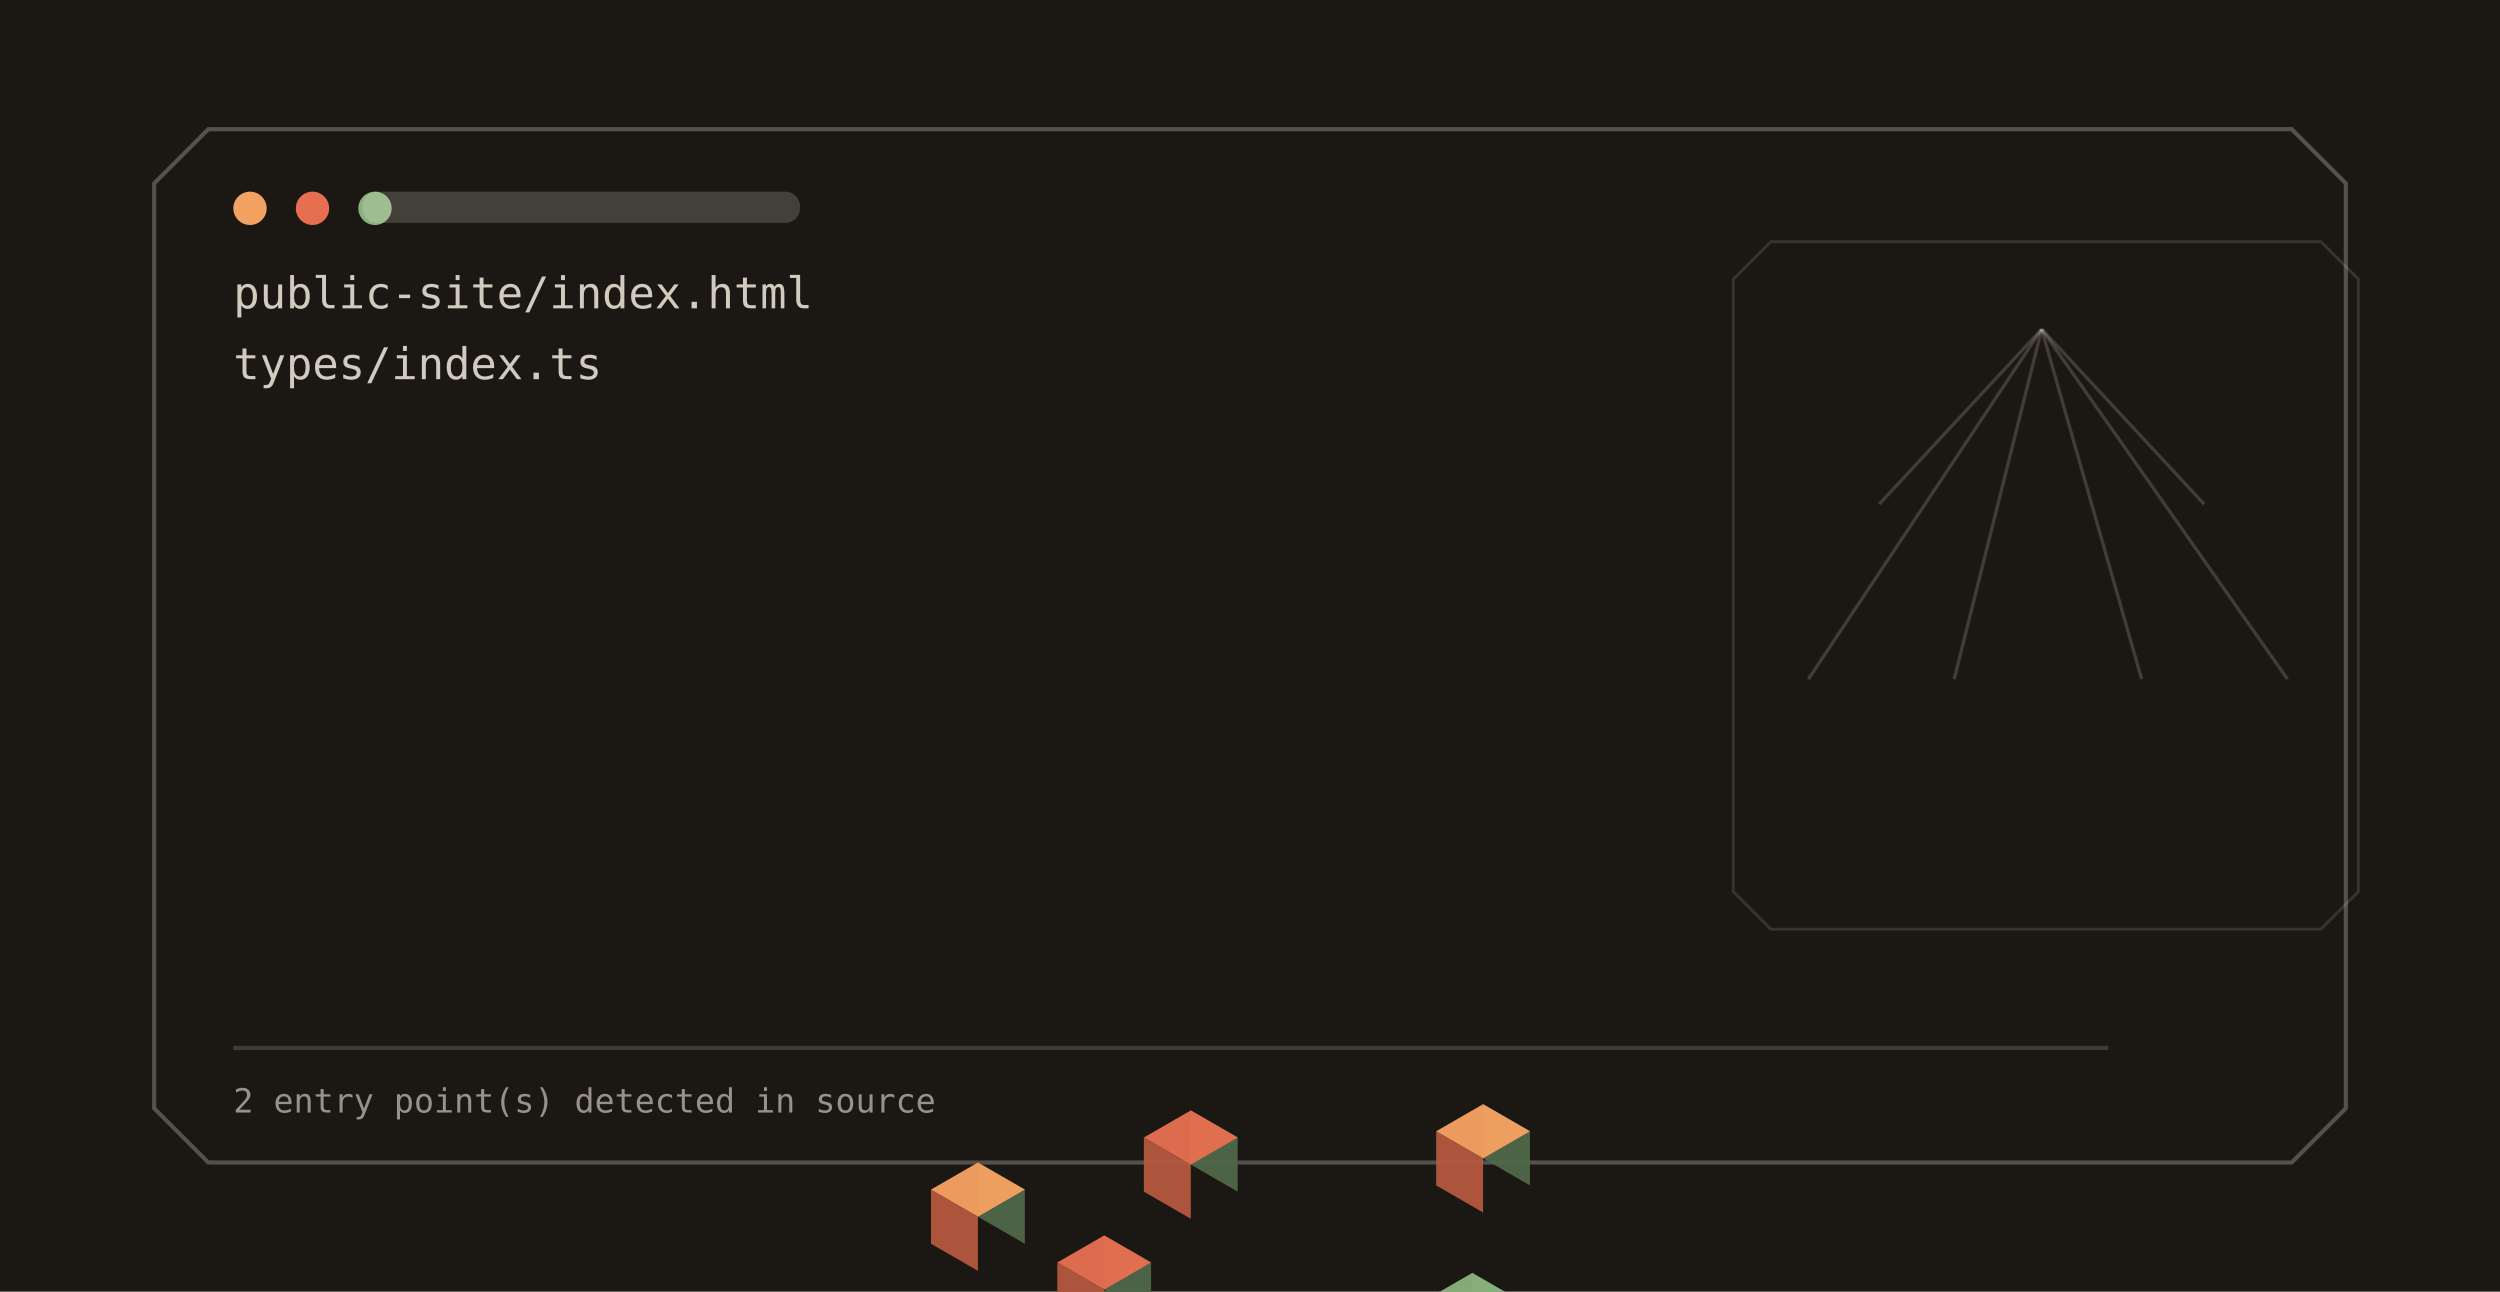
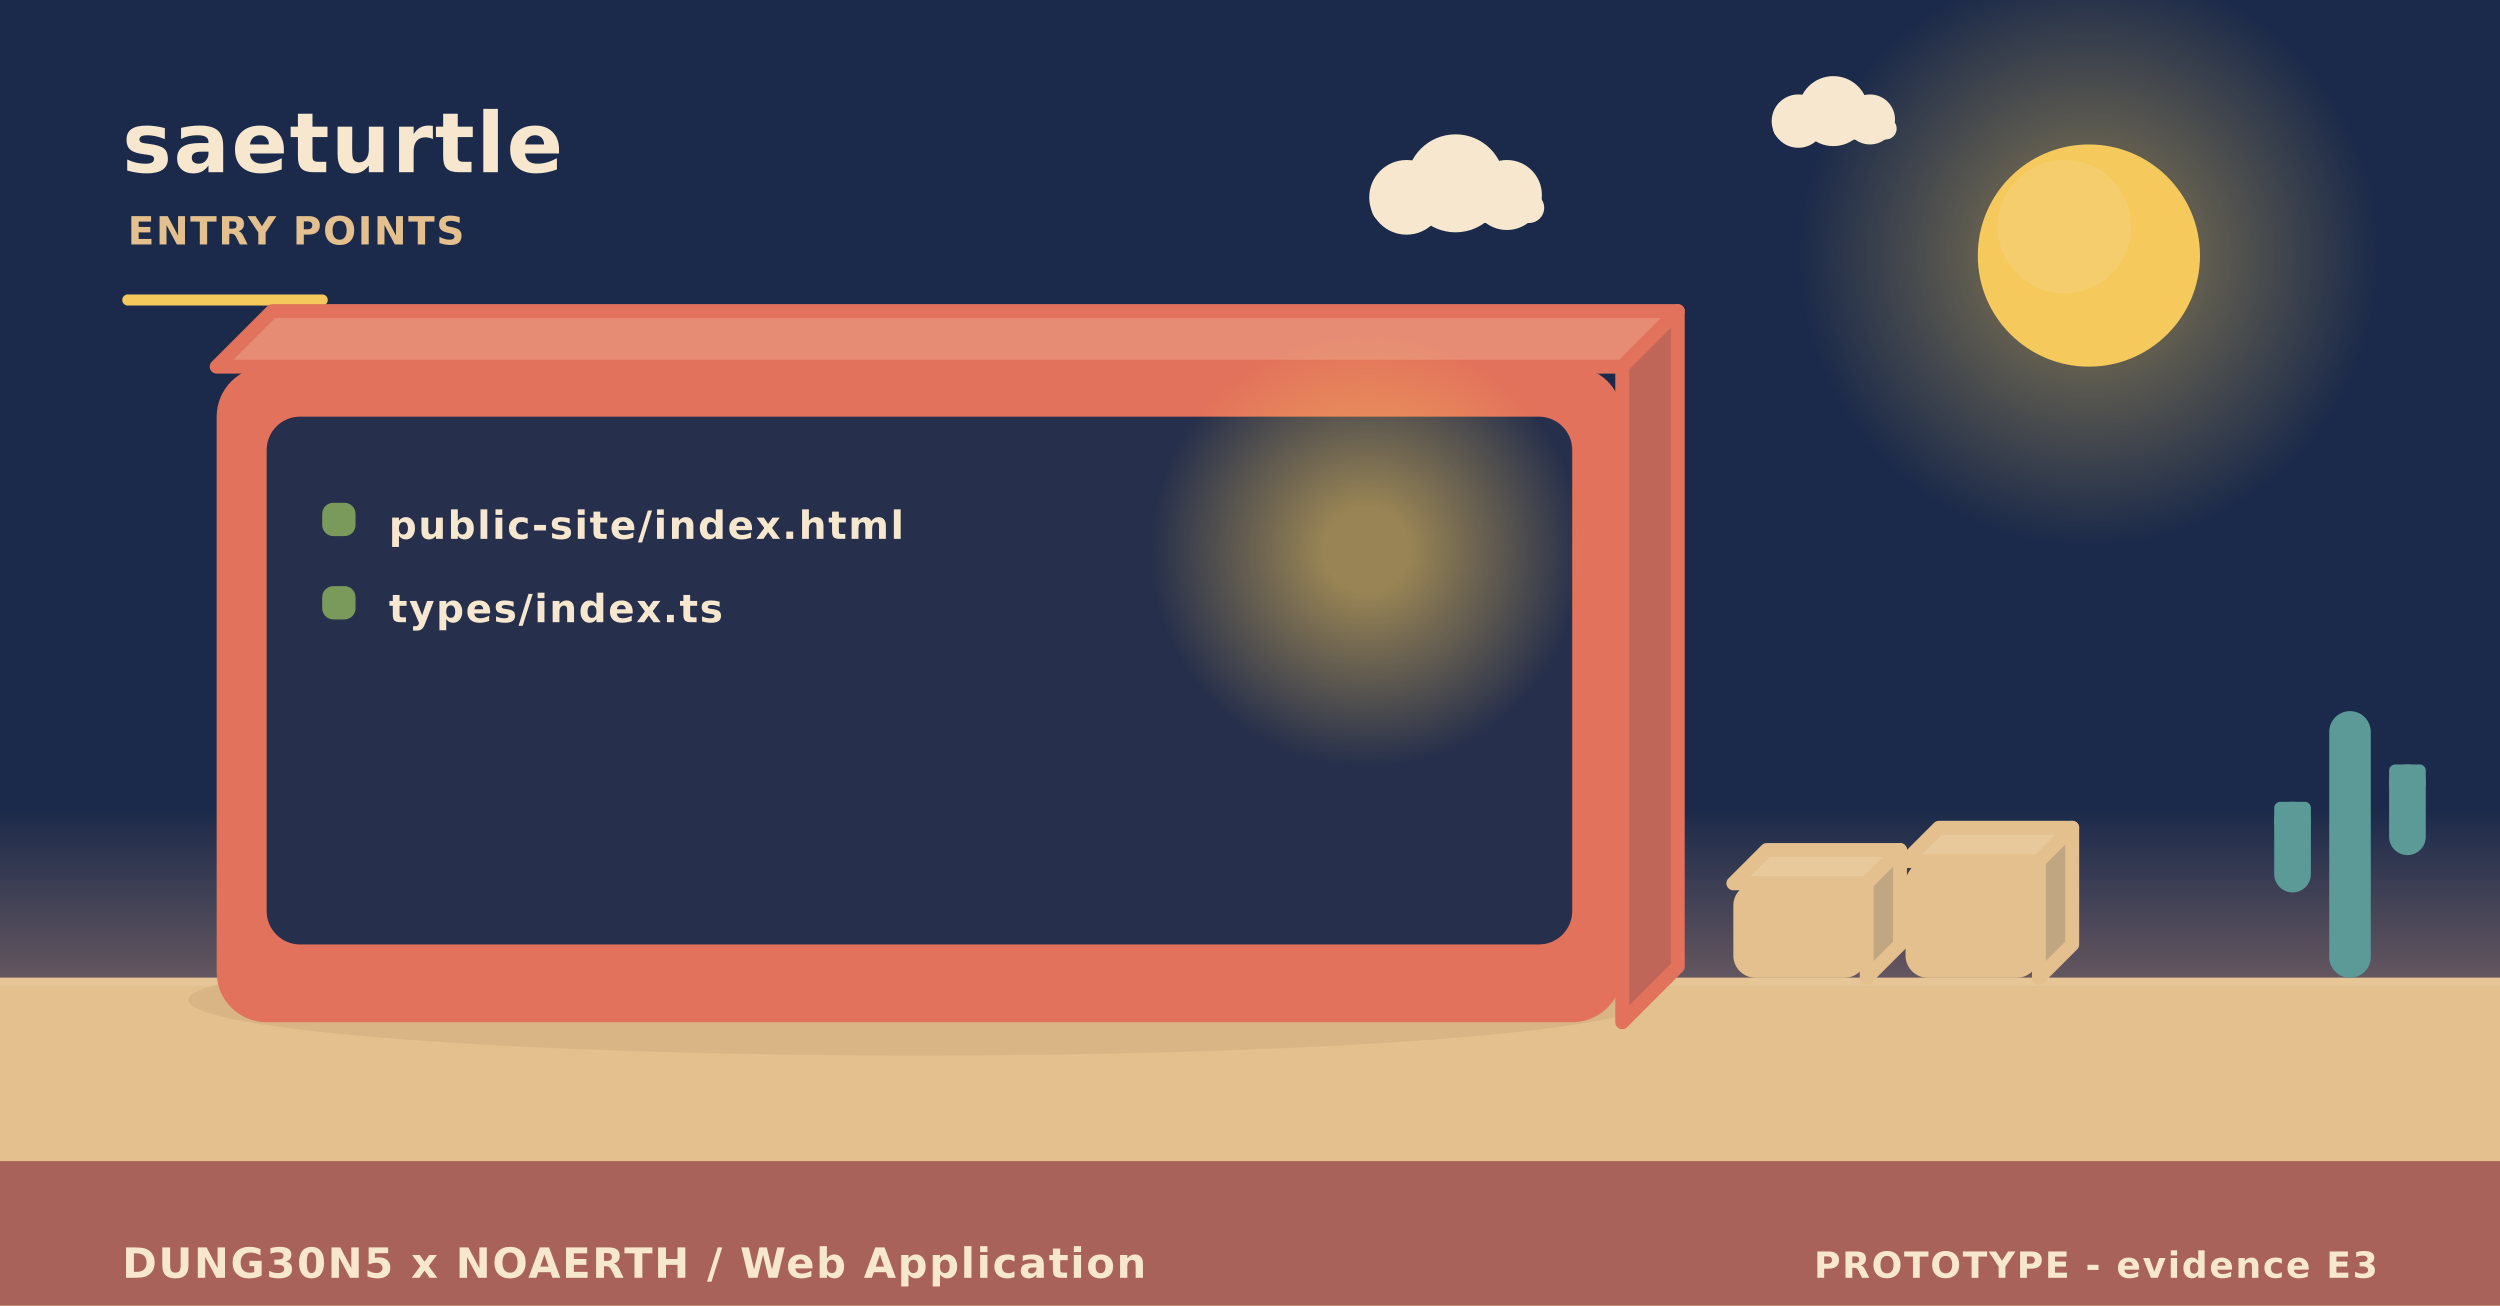
- <svg xmlns="http://www.w3.org/2000/svg" viewBox="0 0 1200 620" width="1200" height="620" role="img" aria-label="saeturtle command surface">
-   <rect width="1200" height="620" fill="#1b1712" />
-   <defs>
-     <linearGradient id="gt" x1="0" y1="0" x2="1" y2="1">
-       <stop offset="0%" stop-color="#f4a261" />
-       <stop offset="100%" stop-color="#e76f51" />
-     </linearGradient>
-   </defs>
-   <path d="M100.00,62.00 H1100.00 L1126.00,88.00 V532.00 L1100.00,558.00 H100.00 L74.00,532.00 V88.00 Z" fill="none" stroke="rgba(253,246,233,0.300)" stroke-width="2.00" opacity="0.85" />
-   <circle cx="120.00" cy="100.00" r="8.00" fill="#f4a261" opacity="1.00" />
-   <circle cx="150.00" cy="100.00" r="8.00" fill="#e76f51" opacity="1.00" />
-   <circle cx="180.00" cy="100.00" r="8.00" fill="#8ab17d" opacity="1.00" />
-   <rect x="174.00" y="92.00" width="210.00" height="15.00" rx="7.00" fill="rgba(253,246,233,0.180)" opacity="1.00" />
-   <text x="112" y="148" font-family="ui-monospace,SFMono-Regular,Menlo,monospace" font-size="21" fill="rgba(253,246,233,0.800)">public-site/index.html</text>
-   <text x="112" y="182" font-family="ui-monospace,SFMono-Regular,Menlo,monospace" font-size="21" fill="rgba(253,246,233,0.800)">types/index.ts</text>
-   <path d="M850.00,116.00 H1114.00 L1132.00,134.00 V428.00 L1114.00,446.00 H850.00 L832.00,428.00 V134.00 Z" fill="none" stroke="rgba(253,246,233,0.180)" stroke-width="1.40" opacity="0.70" />
-   <line x1="980.00" y1="158.00" x2="902.00" y2="242.00" stroke="rgba(253,246,233,0.300)" stroke-width="1.60" opacity="0.55" />
-   <line x1="980.00" y1="158.00" x2="1058.00" y2="242.00" stroke="rgba(253,246,233,0.300)" stroke-width="1.60" opacity="0.55" />
-   <line x1="980.00" y1="158.00" x2="868.00" y2="326.00" stroke="rgba(253,246,233,0.300)" stroke-width="1.60" opacity="0.55" />
-   <line x1="980.00" y1="158.00" x2="938.00" y2="326.00" stroke="rgba(253,246,233,0.300)" stroke-width="1.60" opacity="0.55" />
-   <line x1="980.00" y1="158.00" x2="1028.00" y2="326.00" stroke="rgba(253,246,233,0.300)" stroke-width="1.60" opacity="0.55" />
-   <line x1="980.00" y1="158.00" x2="1098.00" y2="326.00" stroke="rgba(253,246,233,0.300)" stroke-width="1.60" opacity="0.55" />
-   <polygon points="711.87,556.00 734.39,569.00 734.39,543.00 711.87,530.00" fill="#506748" opacity="0.95" />
-   <polygon points="689.36,569.00 711.87,582.00 711.87,556.00 689.36,543.00" fill="#b4573f" opacity="0.95" />
-   <polygon points="711.87,530.00 734.39,543.00 711.87,556.00 689.36,543.00" fill="#f4a261" opacity="0.95" />
-   <polygon points="571.58,559.00 594.09,572.00 594.09,546.00 571.58,533.00" fill="#506748" opacity="0.95" />
-   <polygon points="549.06,572.00 571.58,585.00 571.58,559.00 549.06,546.00" fill="#b4573f" opacity="0.95" />
-   <polygon points="571.58,533.00 594.09,546.00 571.58,559.00 549.06,546.00" fill="#e76f51" opacity="0.95" />
-   <polygon points="706.68,637.00 729.19,650.00 729.19,624.00 706.68,611.00" fill="#506748" opacity="0.95" />
-   <polygon points="684.16,650.00 706.68,663.00 706.68,637.00 684.16,624.00" fill="#b4573f" opacity="0.95" />
-   <polygon points="706.68,611.00 729.19,624.00 706.68,637.00 684.16,624.00" fill="#8ab17d" opacity="0.95" />
-   <polygon points="469.39,584.00 491.90,597.00 491.90,571.00 469.39,558.00" fill="#506748" opacity="0.95" />
-   <polygon points="446.87,597.00 469.39,610.00 469.39,584.00 446.87,571.00" fill="#b4573f" opacity="0.95" />
-   <polygon points="469.39,558.00 491.90,571.00 469.39,584.00 446.87,571.00" fill="#f4a261" opacity="0.95" />
-   <polygon points="530.01,619.00 552.52,632.00 552.52,606.00 530.01,593.00" fill="#506748" opacity="0.95" />
-   <polygon points="507.49,632.00 530.01,645.00 530.01,619.00 507.49,606.00" fill="#b4573f" opacity="0.95" />
-   <polygon points="530.01,593.00 552.52,606.00 530.01,619.00 507.49,606.00" fill="#e76f51" opacity="0.95" />
-   <polygon points="607.95,664.00 630.47,677.00 630.47,651.00 607.95,638.00" fill="#506748" opacity="0.95" />
-   <polygon points="585.43,677.00 607.95,690.00 607.95,664.00 585.43,651.00" fill="#b4573f" opacity="0.95" />
-   <polygon points="607.95,638.00 630.47,651.00 607.95,664.00 585.43,651.00" fill="#8ab17d" opacity="0.95" />
-   <polygon points="668.57,699.00 691.09,712.00 691.09,686.00 668.57,673.00" fill="#506748" opacity="0.95" />
-   <polygon points="646.05,712.00 668.57,725.00 668.57,699.00 646.05,686.00" fill="#b4573f" opacity="0.95" />
-   <polygon points="668.57,673.00 691.09,686.00 668.57,699.00 646.05,686.00" fill="#f4a261" opacity="0.95" />
-   <rect x="112.00" y="502.00" width="900.00" height="2.00" rx="0.00" fill="rgba(253,246,233,0.160)" opacity="1.00" />
-   <text x="112" y="534" font-family="ui-monospace,Menlo,monospace" font-size="16" fill="rgba(253,246,233,0.550)">2 entry point(s) detected in source</text>
+ <svg xmlns="http://www.w3.org/2000/svg" width="900" height="470" viewBox="0 0 900 470" role="img" aria-label="saeturtle - how it is operated">
+   <linearGradient id="skyt" x1="0" y1="0" x2="0" y2="1">
+     <stop offset="0" stop-color="#1b2a4a" />
+     <stop offset="0.62" stop-color="#1b2a4a" />
+     <stop offset="1" stop-color="#f3ad8a" />
+   </linearGradient>
+   <rect width="900" height="470" fill="url(#skyt)" />
+   <radialGradient id="sunt">
+     <stop offset="0.35" stop-color="#f5c95c" stop-opacity="0.34" />
+     <stop offset="1" stop-color="#f5c95c" stop-opacity="0" />
+   </radialGradient>
+   <circle cx="752" cy="92" r="104" fill="url(#sunt)" />
+   <circle cx="752" cy="92" r="40" fill="#f5c95c" />
+   <circle cx="743.2" cy="81.6" r="24" fill="#f5d27e" opacity="0.5" />
+   <g>
+     <circle cx="524" cy="66" r="17.64" fill="#f6e7ce" />
+     <circle cx="506.36" cy="71.04" r="13.44" fill="#f6e7ce" />
+     <circle cx="542.48" cy="70.2" r="12.6" fill="#f6e7ce" />
+     <rect x="493.76" y="69.36" width="62.16" height="10.92" rx="5.46" fill="#f6e7ce" />
+   </g>
+   <g>
+     <circle cx="660" cy="40" r="12.6" fill="#f6e7ce" />
+     <circle cx="647.4" cy="43.6" r="9.6" fill="#f6e7ce" />
+     <circle cx="673.2" cy="43" r="9" fill="#f6e7ce" />
+     <rect x="638.4" y="42.4" width="44.4" height="7.8" rx="3.9" fill="#f6e7ce" />
+   </g>
+   <rect x="0" y="352" width="900" height="118" fill="#e3c08d" />
+   <rect x="0" y="352" width="900" height="3" fill="#e6c596" />
+   <text x="44" y="62" font-family="Verdana,DejaVu Sans,sans-serif" font-size="30" font-weight="700" letter-spacing="0.6" fill="#f6e7ce" text-anchor="start">saeturtle</text>
+   <text x="46" y="88" font-family="Verdana,DejaVu Sans,sans-serif" font-size="14" font-weight="700" letter-spacing="0.6" fill="#e3c08d" text-anchor="start">ENTRY POINTS</text>
+   <rect x="44" y="106" width="74" height="4" rx="2" fill="#f5c95c" />
+   <ellipse cx="331" cy="360" rx="263.2" ry="20" fill="rgba(138,90,68,0.11)" />
+   <path d="M78,132 L584,132 L604,112 L98,112 Z" fill="#e68c74" stroke="#e2725b" stroke-width="5" stroke-linejoin="round" />
+   <path d="M584,132 L604,112 L604,348 L584,368 Z" fill="#c06658" stroke="#e2725b" stroke-width="5" stroke-linejoin="round" />
+   <rect x="78" y="132" width="506" height="236" rx="18" fill="#e2725b" />
+   <rect x="96" y="150" width="470" height="190" rx="12" fill="#1b2a4a" opacity="0.94" />
+   <radialGradient id="lamp5333">
+     <stop offset="0.2" stop-color="#f5c95c" stop-opacity="0.55" />
+     <stop offset="1" stop-color="#f5c95c" stop-opacity="0" />
+   </radialGradient>
+   <circle cx="492" cy="198" r="78" fill="url(#lamp5333)" />
+   <rect x="116" y="181" width="12" height="12" rx="4" fill="#7a9a5c" />
+   <text x="140" y="194" font-family="Verdana,DejaVu Sans,sans-serif" font-size="14" font-weight="700" letter-spacing="0.6" fill="#f6e7ce" text-anchor="start">public-site/index.html</text>
+   <rect x="116" y="211" width="12" height="12" rx="4" fill="#7a9a5c" />
+   <text x="140" y="224" font-family="Verdana,DejaVu Sans,sans-serif" font-size="14" font-weight="700" letter-spacing="0.6" fill="#f6e7ce" text-anchor="start">types/index.ts</text>
+   <path d="M624,318 L672,318 L684,306 L636,306 Z" fill="#e7c99b" stroke="#e3c08d" stroke-width="5" stroke-linejoin="round" />
+   <path d="M672,318 L684,306 L684,340 L672,352 Z" fill="#c1a682" stroke="#e3c08d" stroke-width="5" stroke-linejoin="round" />
+   <rect x="624" y="318" width="48" height="34" rx="8" fill="#e3c08d" />
+   <path d="M686,310 L734,310 L746,298 L698,298 Z" fill="#e7c99b" stroke="#e3c08d" stroke-width="5" stroke-linejoin="round" />
+   <path d="M734,310 L746,298 L746,340 L734,352 Z" fill="#c1a682" stroke="#e3c08d" stroke-width="5" stroke-linejoin="round" />
+   <rect x="686" y="310" width="48" height="42" rx="8" fill="#e3c08d" />
+   <rect x="838.52" y="256" width="14.96" height="96" rx="7.48" fill="#5b9a97" />
+   <rect x="818.72" y="288.64" width="13.2" height="32.64" rx="6.6" fill="#5b9a97" />
+   <rect x="818.72" y="288.64" width="13.2" height="9.6" rx="2.2" fill="#5b9a97" />
+   <rect x="860.08" y="275.2" width="13.2" height="32.64" rx="6.6" fill="#5b9a97" />
+   <rect x="860.08" y="275.2" width="13.2" height="9.6" rx="2.2" fill="#5b9a97" />
+   <rect x="0" y="418" width="900" height="52" rx="0" fill="#a65c56" opacity="0.94" />
+   <text x="44" y="460" font-family="Verdana,DejaVu Sans,sans-serif" font-size="15" font-weight="700" letter-spacing="0.6" fill="#f6e7ce" text-anchor="start">DUNG30N5 x NOAERTH  /  Web Application</text>
+   <text x="856" y="460" font-family="Verdana,DejaVu Sans,sans-serif" font-size="13" font-weight="700" letter-spacing="0.6" fill="#f6e7ce" text-anchor="end">PROTOTYPE  -  evidence E3</text>
</svg>
